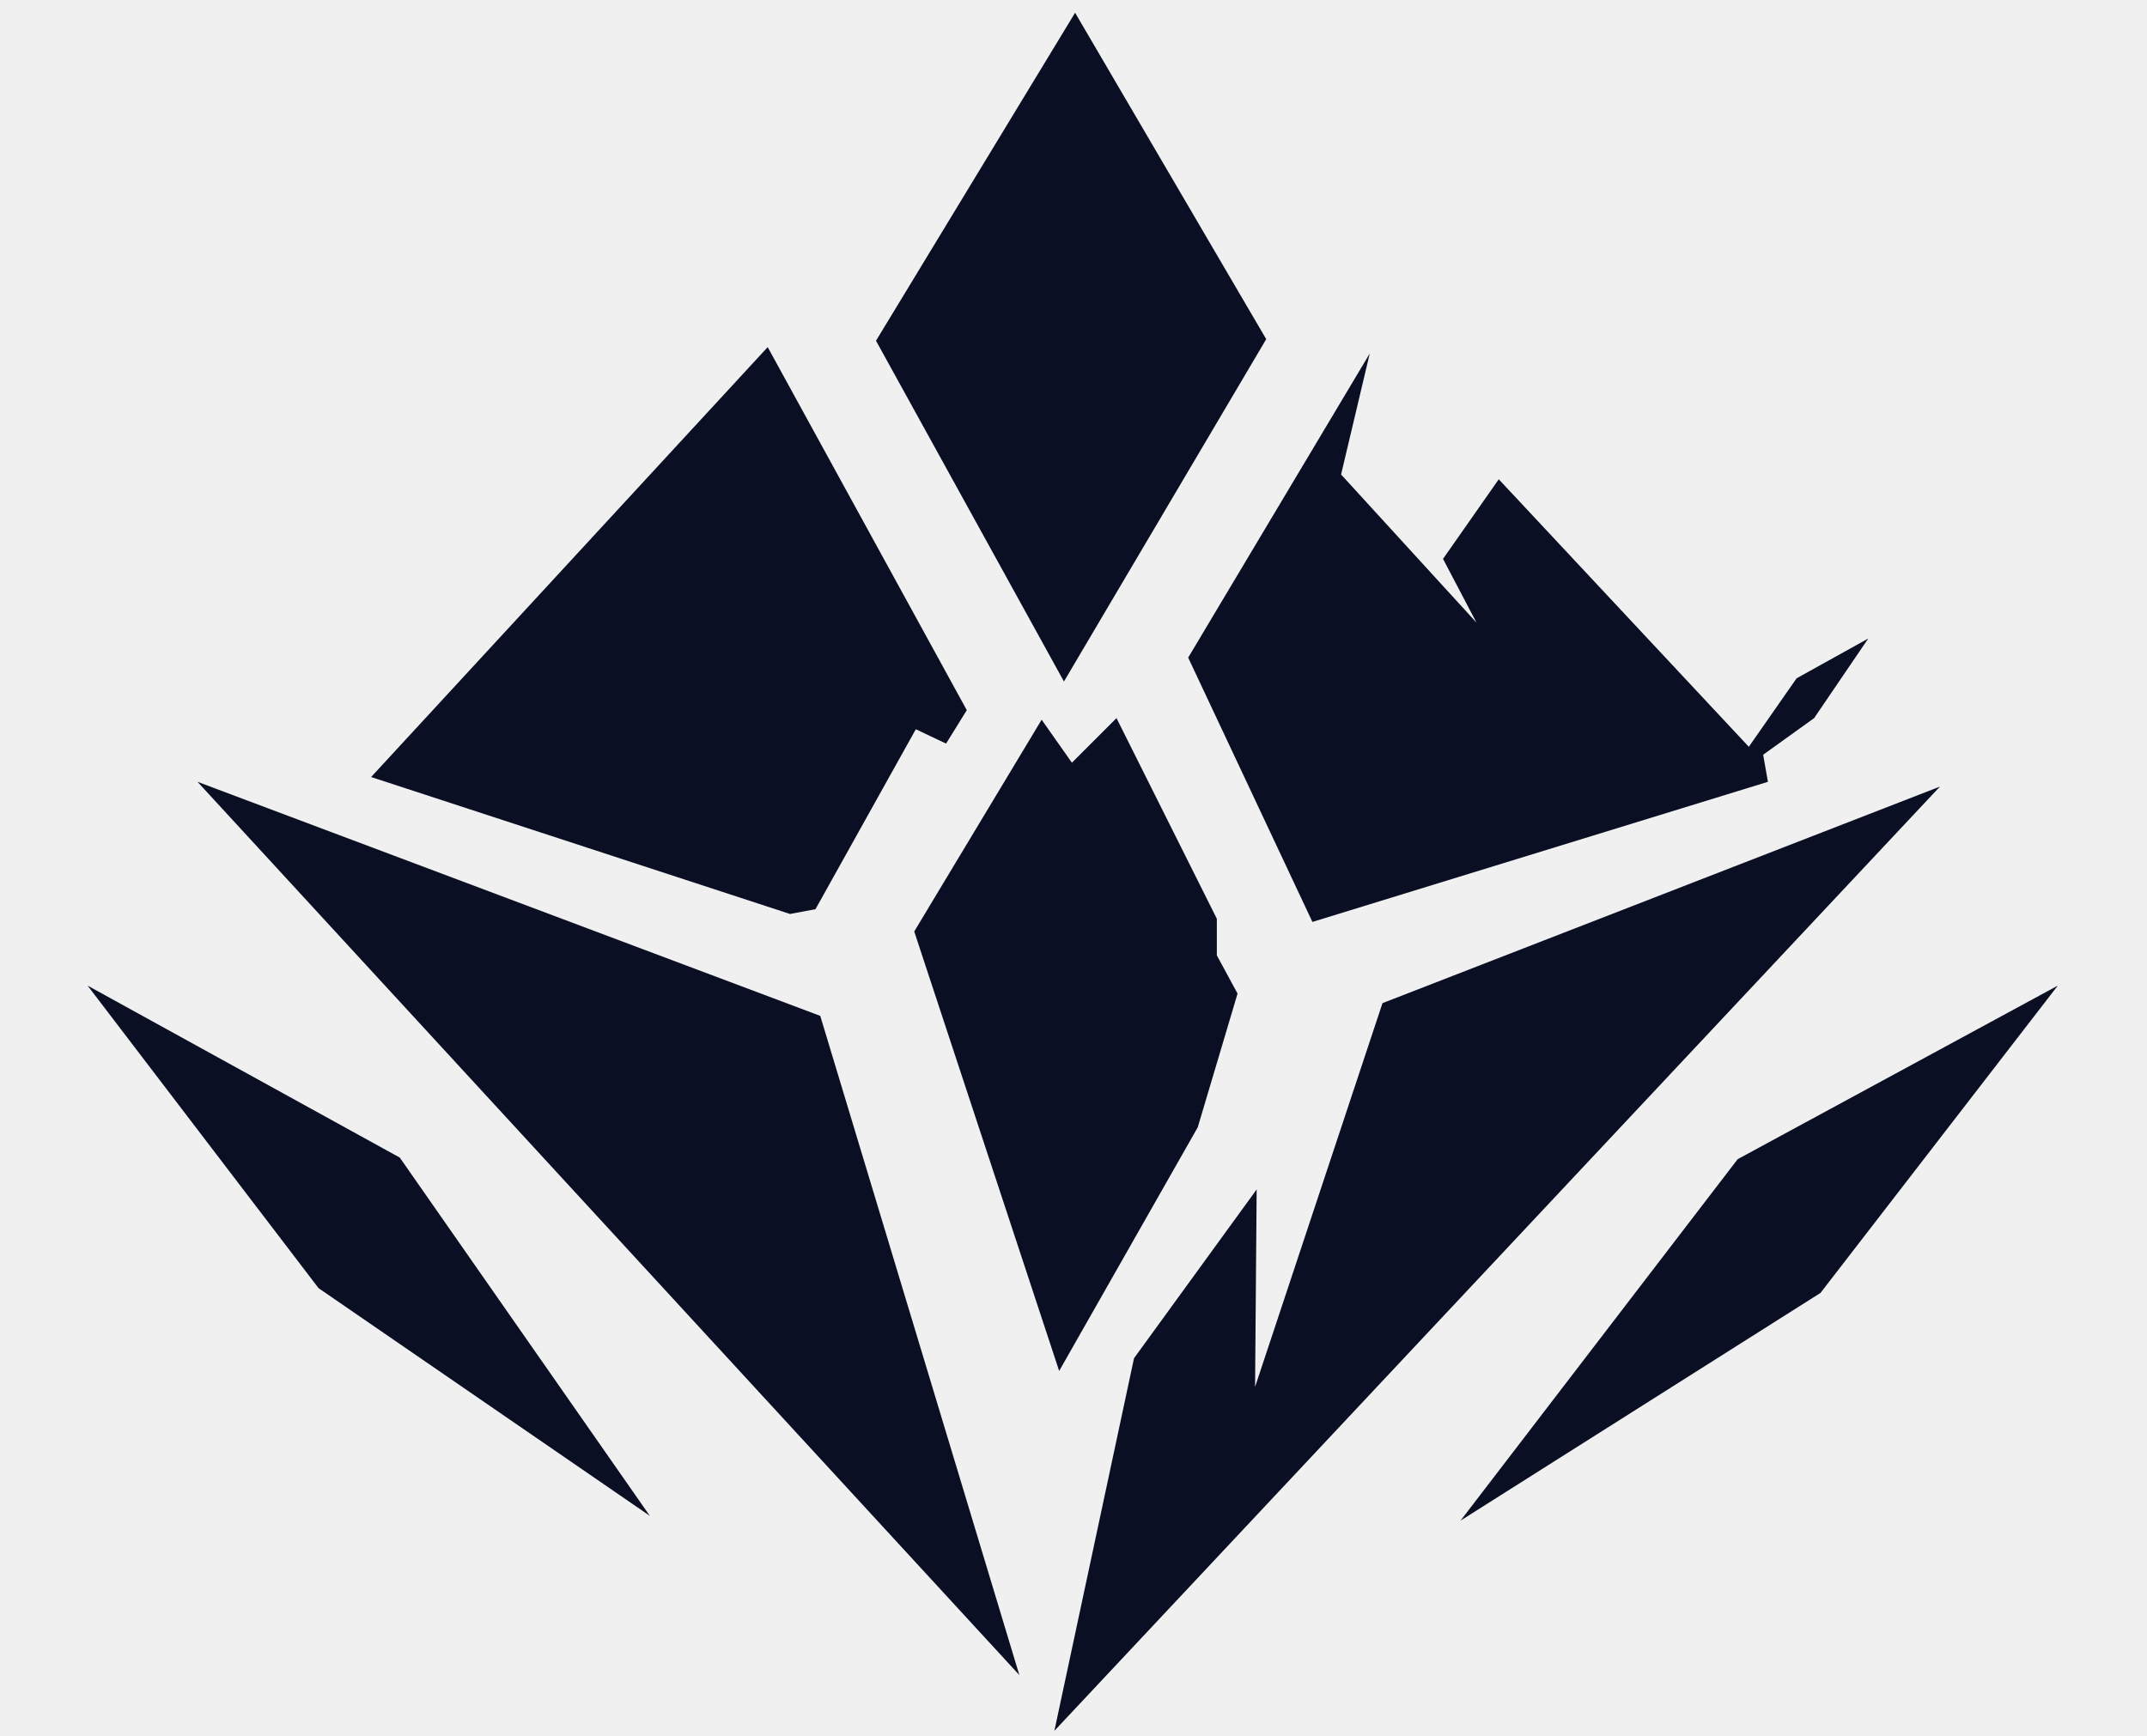
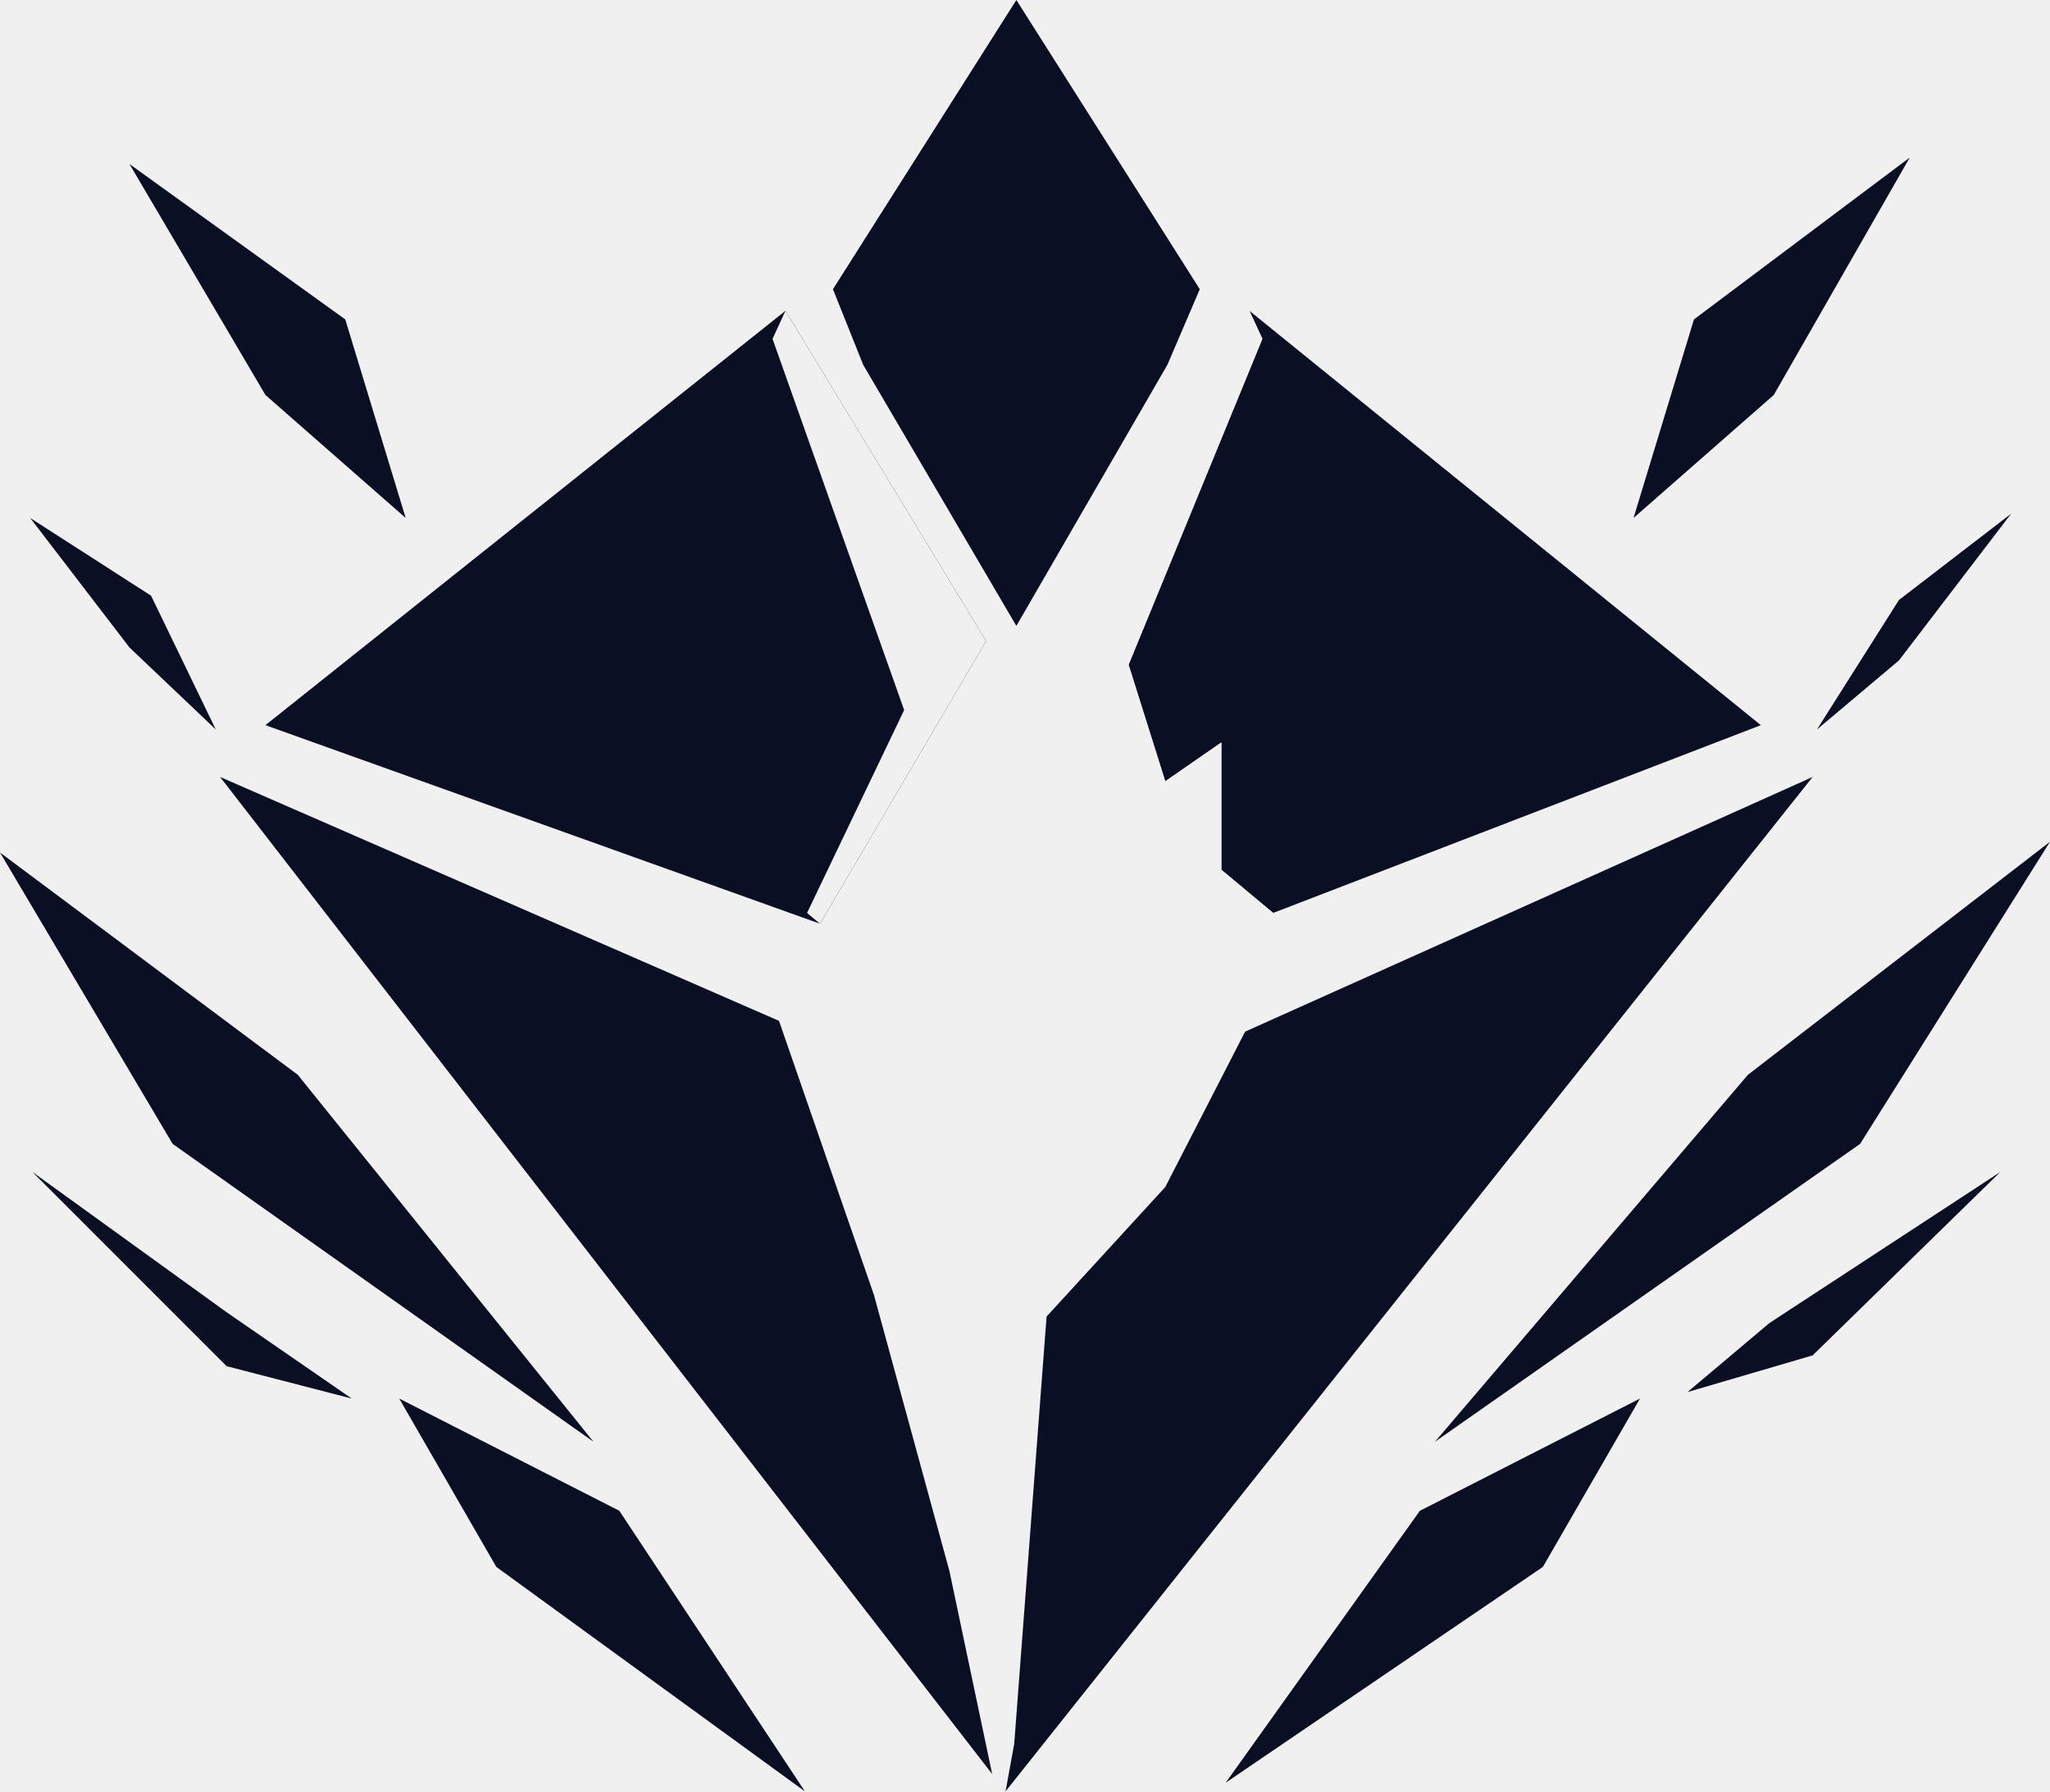
- <svg xmlns="http://www.w3.org/2000/svg" viewBox="0 0 1348 1090" width="1348" height="1090">
-   <path d="M0,0 L-556,593 L-506,359 L-429,253 L-430,377 L-350,136 Z" transform="translate(1218,494)" fill="#0A0F24" />
-   <path d="M0,0 L391,147 L516,561 Z" transform="translate(124,491)" fill="#0A0F24" />
-   <path d="M0,0 L125,228 L112,249 L93,240 L30,353 L14,356 L-249,270 Z" transform="translate(482,218)" fill="#0A0F24" />
-   <path d="M0,0 L-18,76 L67,169 L46,129 L81,79 L238,247 L268,204 L313,179 L279,229 L247,252 L250,269 L-36,357 L-114,191 Z" transform="translate(860,222)" fill="#0A0F24" />
-   <path d="M0,0 L120,205 L-7,420 L-125,206 Z" transform="translate(675,8)" fill="#0A0F24" />
-   <path d="M0,0 L63,126 L63,149 L76,173 L51,257 L-36,410 L-127,134 L-47,1 L-28,28 Z" transform="translate(701,451)" fill="#0A0F24" />
-   <path d="M0,0 L-149,193 L-375,336 L-201,109 Z" transform="translate(1292,619)" fill="#0A0F24" />
-   <path d="M0,0 L196,108 L353,333 L145,190 Z" transform="translate(55,619)" fill="#0A0F24" />
+ <svg xmlns="http://www.w3.org/2000/svg" viewBox="0 0 950 830" width="950" height="830">
+   <defs>
+     <mask id="m">
+       <rect width="950" height="830" fill="#fff" />
+       <path d="M364,144 L457,297 L380,428 L374,423 L419,329 L358,157 Z" fill="#000" />
+       <path d="M579,144 L585,157 L523,308 L540,362 L566,344 L566,403 L590,423 L840,360 L577,478 L540,550 L485,610 L470,808 L466,830 L460,823 L440,728 L405,600 L361,473 L102,360 L380,428 L399,434 L472,308 Z" fill="#000" />
+     </mask>
+   </defs>
+   <path fill="#0A0F24" d="M471,0 L400,169 L471,290 L541,169 Z M471,0 L386,134 L400,169 Z M471,0 L556,134 L541,169 Z M60,76 L160,148 L188,240 L123,183 Z M14,240 L70,276 L100,338 L60,300 Z M15,543 L105,608 L163,648 L105,633 Z M185,648 L287,700 L373,830 L230,726 Z M885,73 L785,148 L757,240 L822,183 Z M932,238 L880,278 L842,338 L880,306 Z M927,543 L820,613 L782,645 L840,628 Z M760,648 L658,700 L568,826 L715,726 Z M0,395 L138,498 L275,668 L80,530 Z M950,390 L810,498 L665,668 L862,530 Z M364,144 L123,336 L380,428 L457,297 Z M579,144 L816,336 L590,423 L566,403 L566,344 L540,362 L523,308 L585,157 Z M102,360 L466,468 L840,360 L466,830 Z M486,308 L550,450 L541,473 L497,573 L442,639 L407,459 Z" mask="url(#m)" />
</svg>
